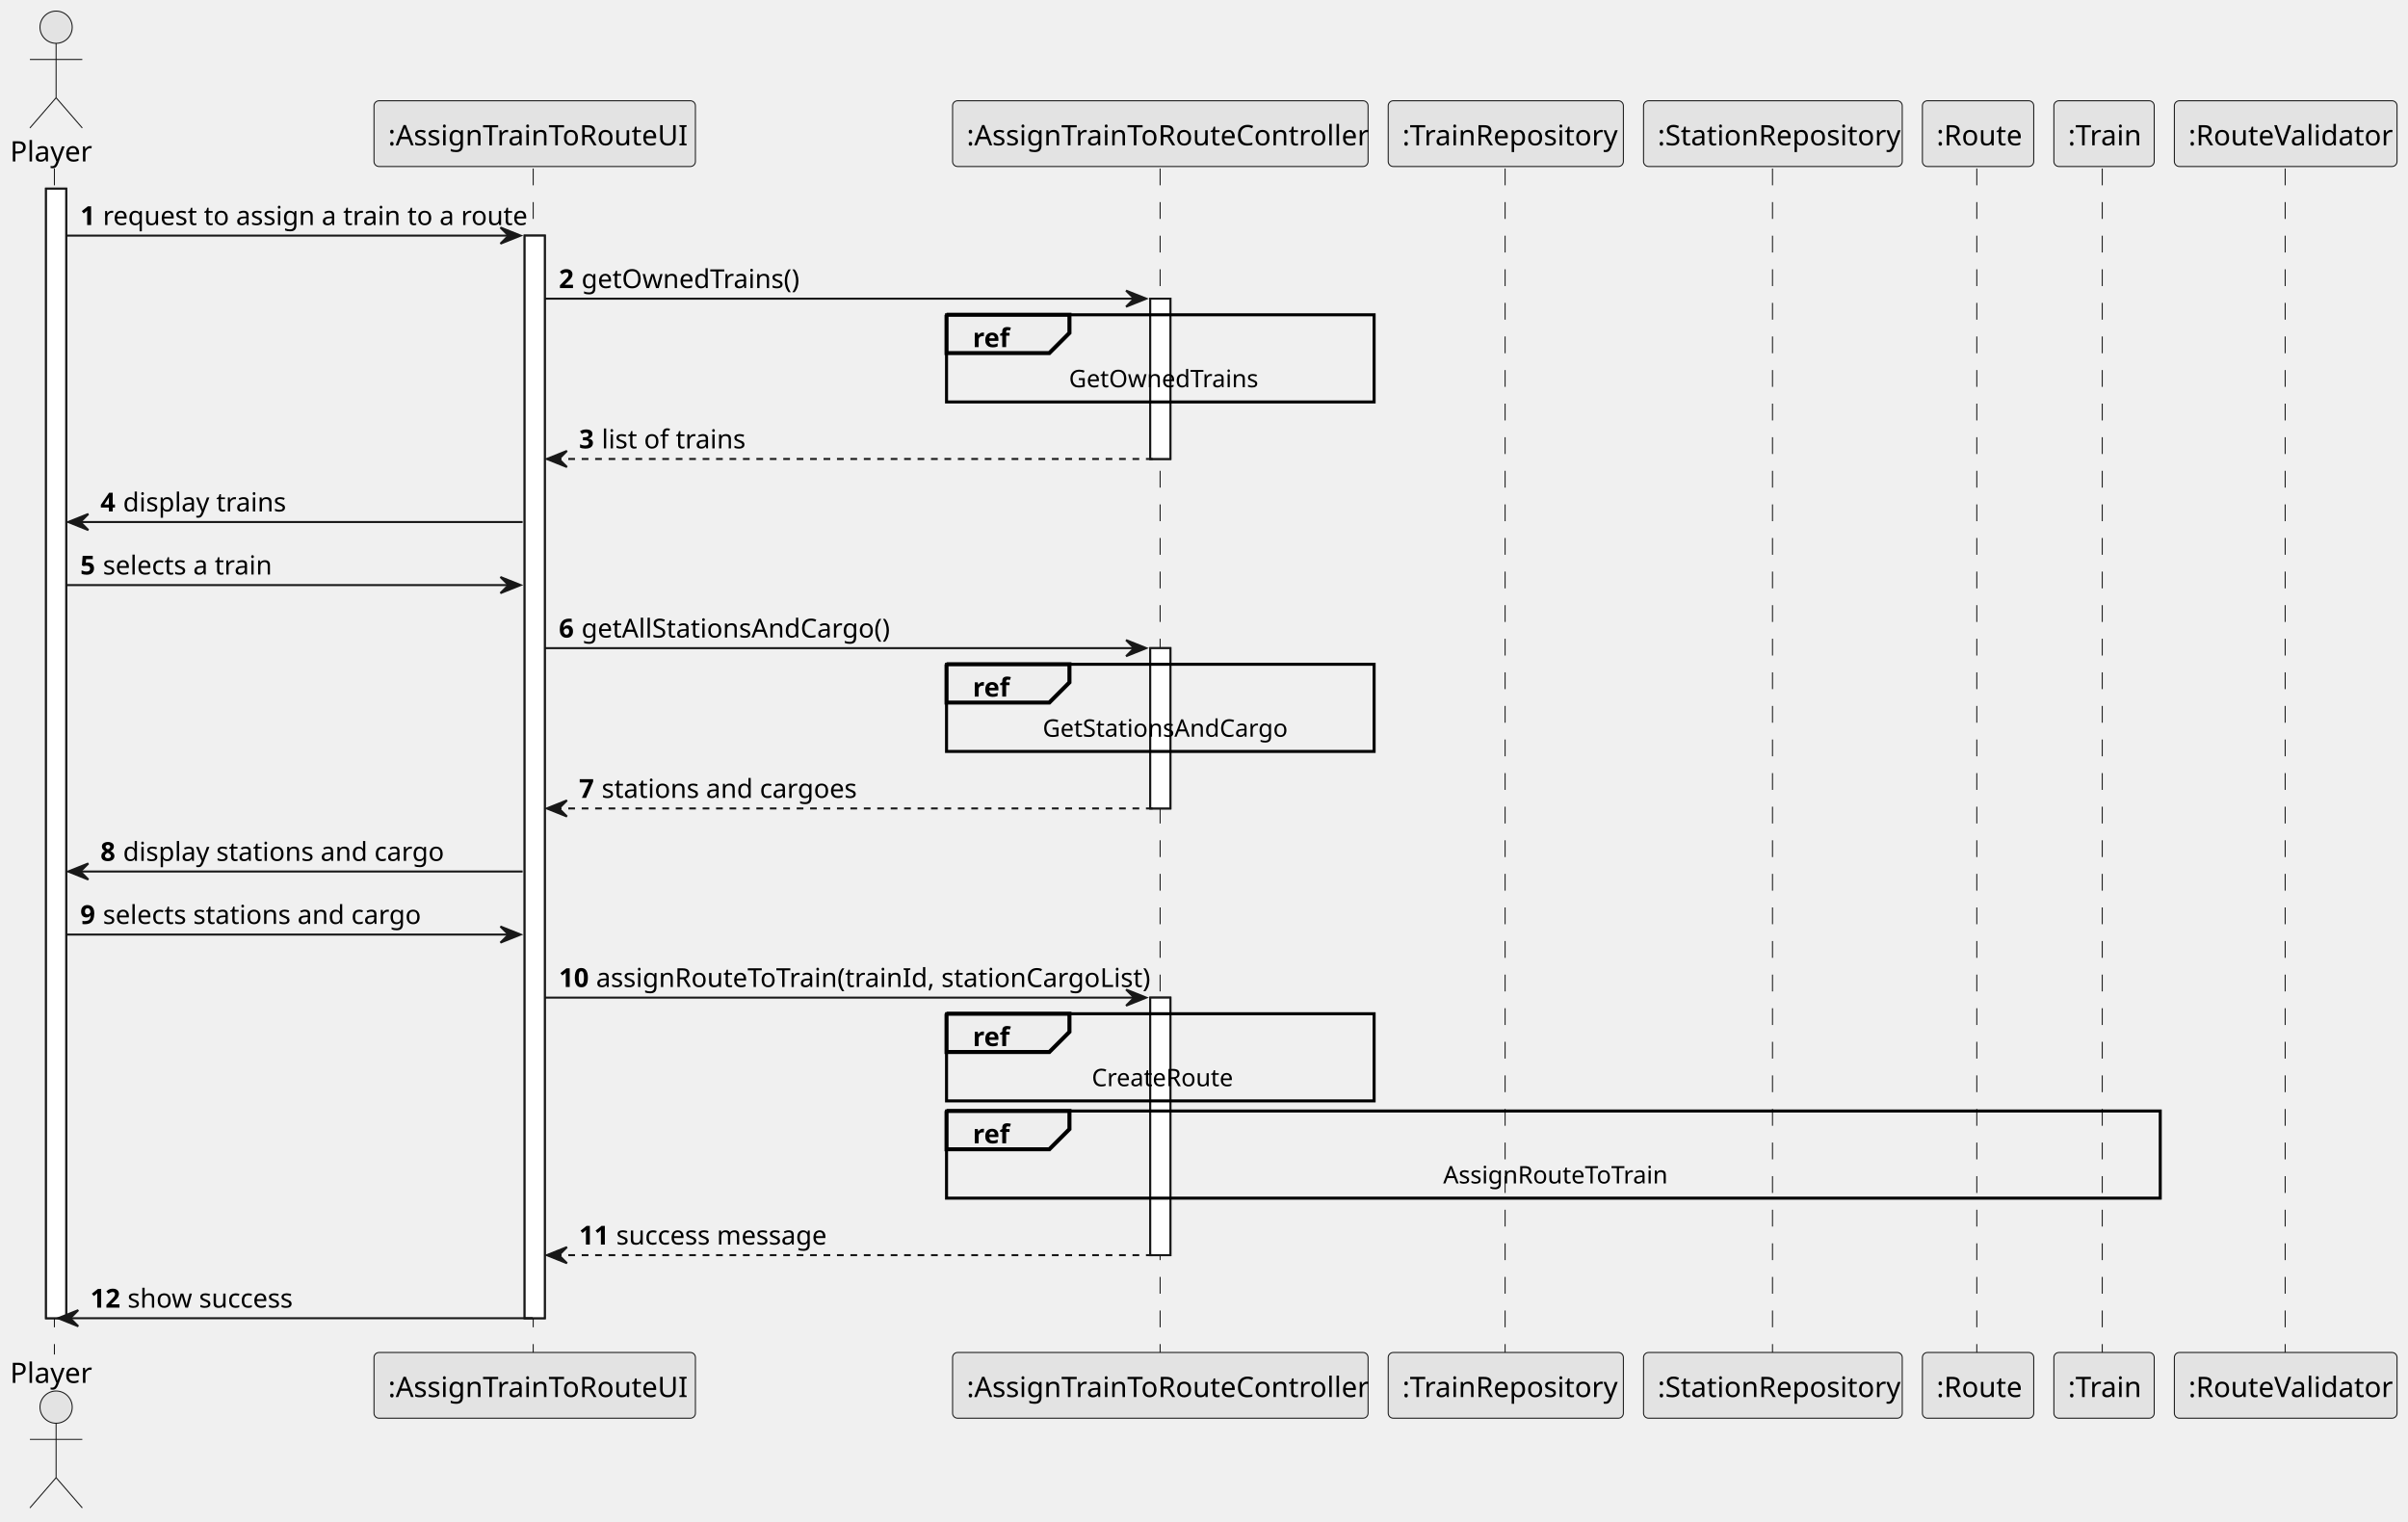
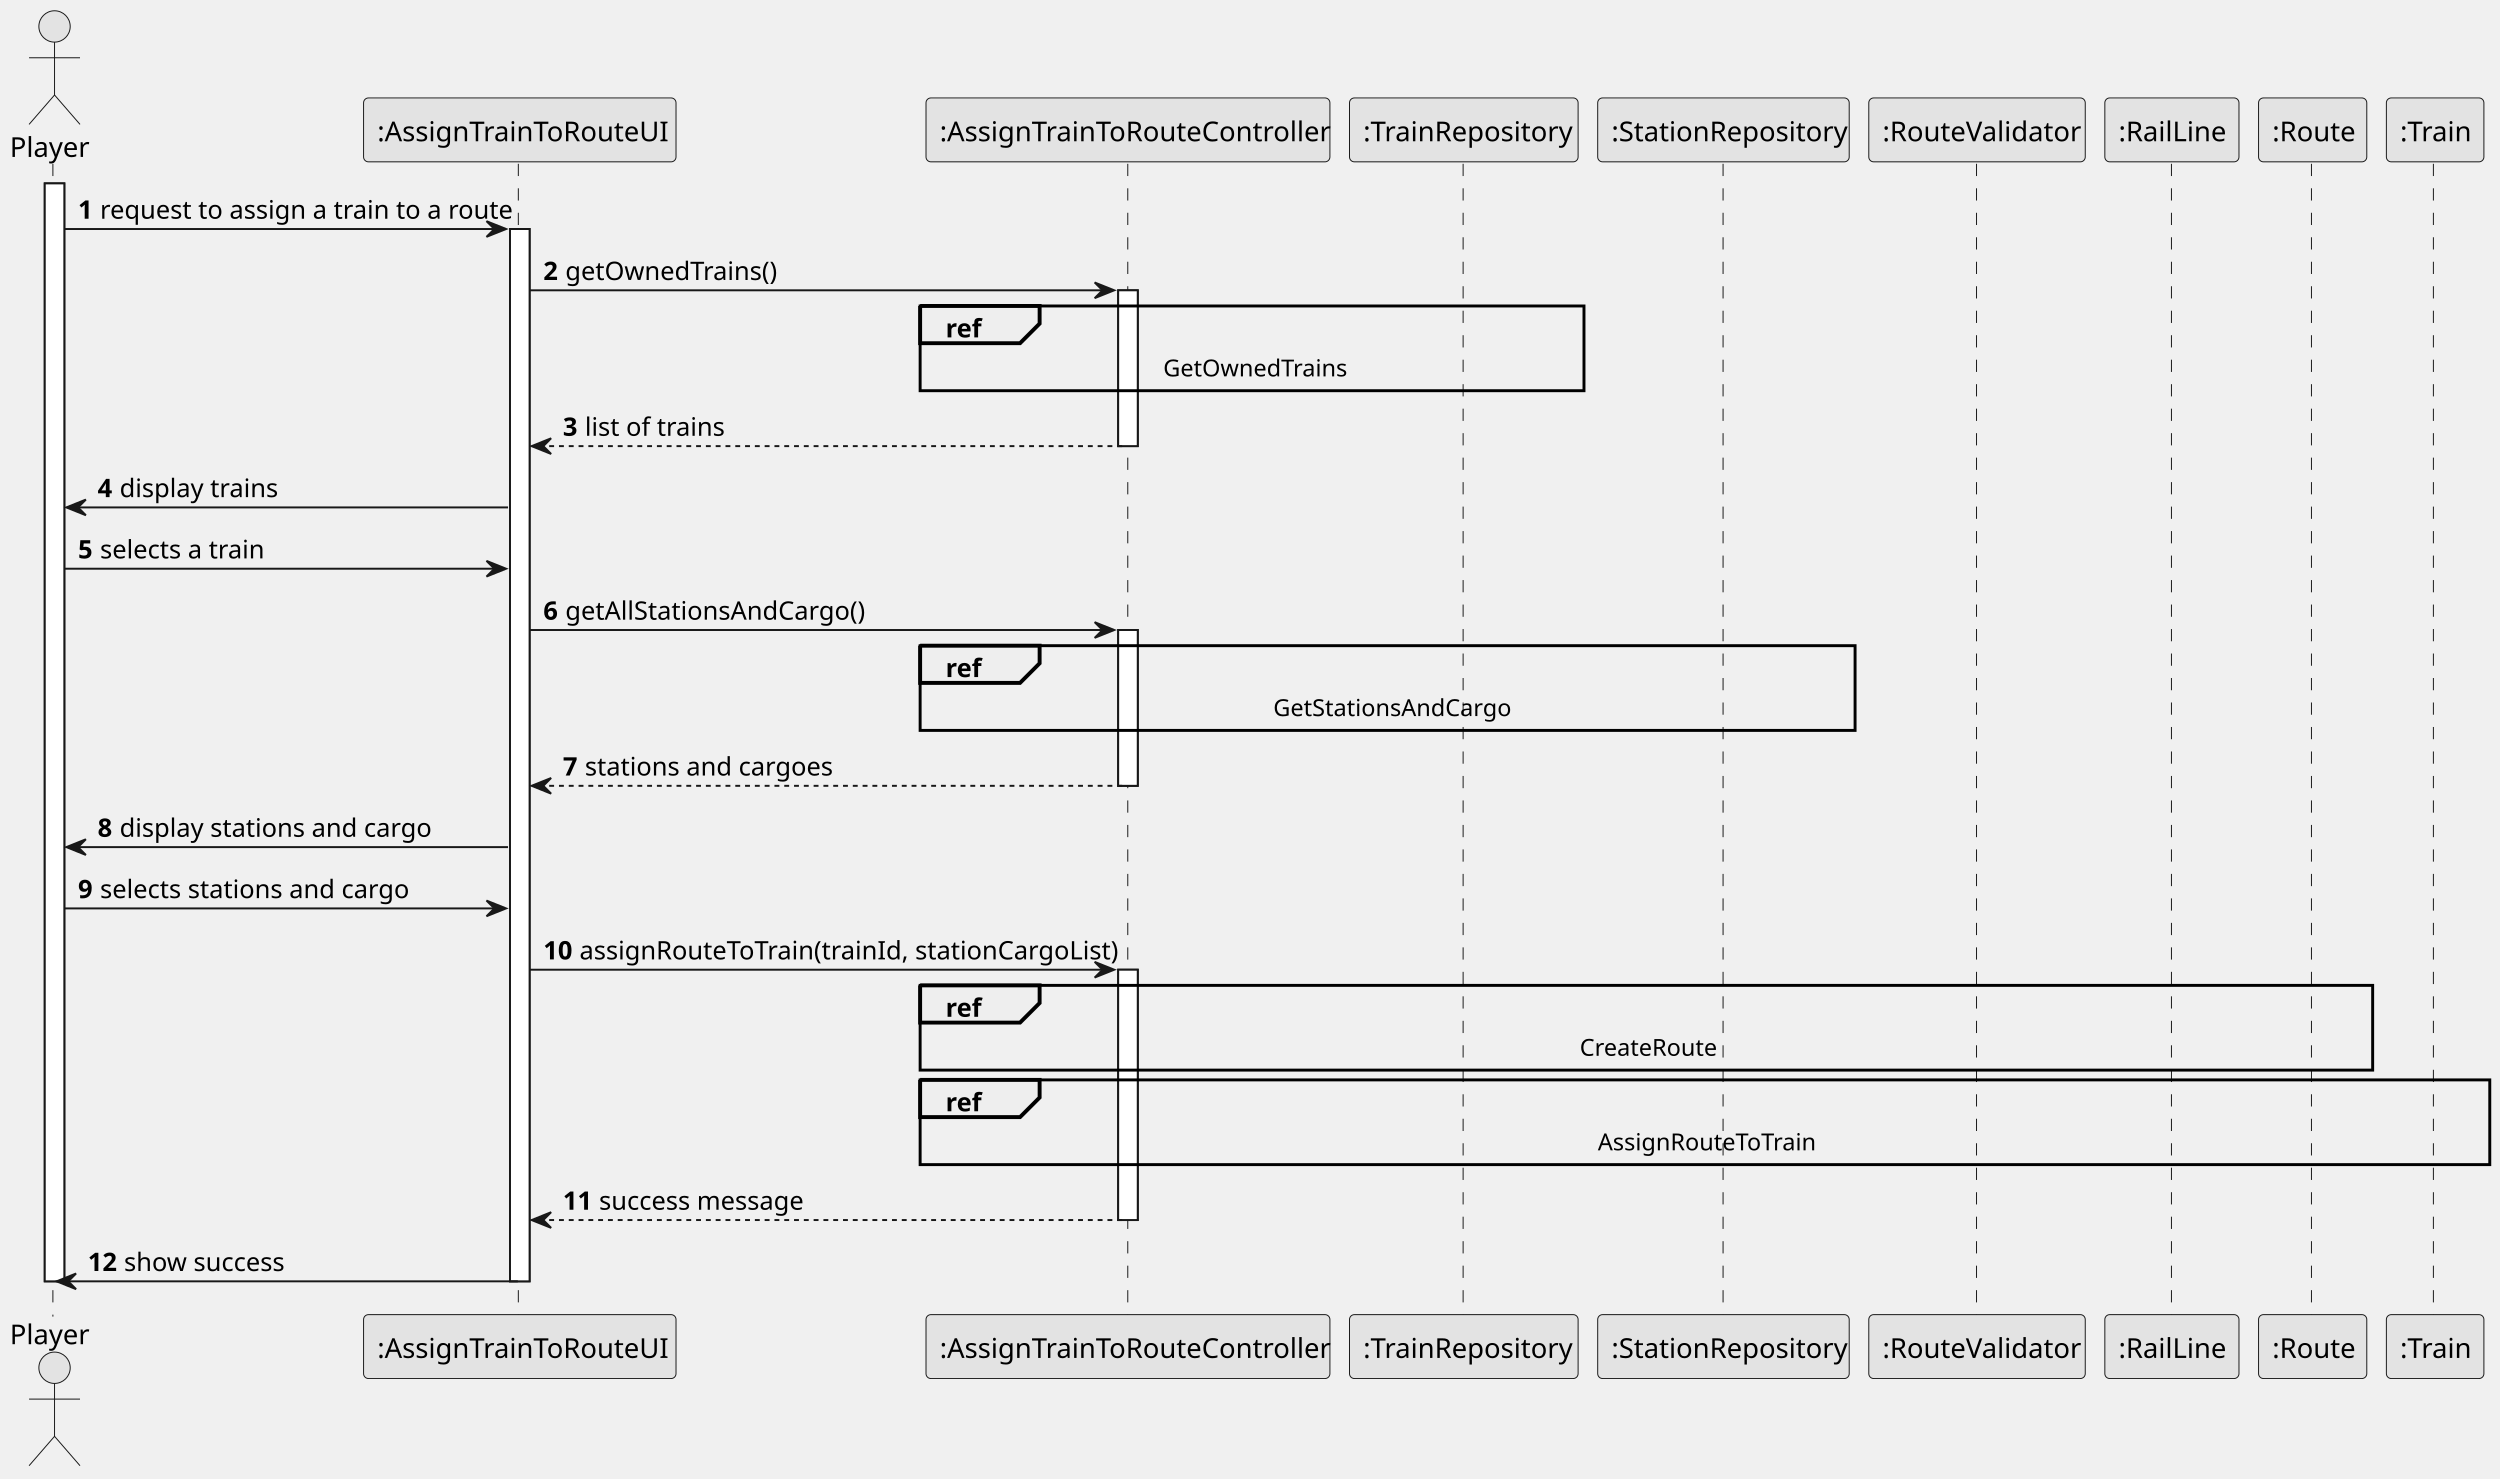
- <svg xmlns="http://www.w3.org/2000/svg" contentStyleType="text/css" height="453px" preserveAspectRatio="none" style="width:717px;height:453px;background:#FFFFFF;" version="1.1" viewBox="0 0 717 453" width="717px" zoomAndPan="magnify">
+ <svg xmlns="http://www.w3.org/2000/svg" contentStyleType="text/css" height="604px" preserveAspectRatio="none" style="width:1021px;height:604px;background:#FFFFFF;" version="1.1" viewBox="0 0 1021 604" width="1021.6px" zoomAndPan="magnify">
  <defs />
  <g>
-     <rect fill="#FFFFFF" height="336.3" style="stroke:#181818;stroke-width:0.6;" width="6" x="13.705" y="56.173" />
-     <rect fill="#FFFFFF" height="322.325" style="stroke:#181818;stroke-width:0.6;" width="6" x="156.214" y="70.147" />
-     <rect fill="#FFFFFF" height="47.726" style="stroke:#181818;stroke-width:0.6;" width="6" x="342.495" y="88.922" />
-     <rect fill="#FFFFFF" height="47.726" style="stroke:#181818;stroke-width:0.6;" width="6" x="342.495" y="192.971" />
-     <rect fill="#FFFFFF" height="76.677" style="stroke:#181818;stroke-width:0.6;" width="6" x="342.495" y="297.021" />
-     <line style="stroke:#181818;stroke-width:0.3;stroke-dasharray:5.0,5.0;" x1="16.2" x2="16.2" y1="50.173" y2="403.273" />
-     <line style="stroke:#181818;stroke-width:0.3;stroke-dasharray:5.0,5.0;" x1="158.763" x2="158.763" y1="50.173" y2="403.273" />
-     <line style="stroke:#181818;stroke-width:0.3;stroke-dasharray:5.0,5.0;" x1="345.437" x2="345.437" y1="50.173" y2="403.273" />
-     <line style="stroke:#181818;stroke-width:0.3;stroke-dasharray:5.0,5.0;" x1="448.153" x2="448.153" y1="50.173" y2="403.273" />
-     <line style="stroke:#181818;stroke-width:0.3;stroke-dasharray:5.0,5.0;" x1="527.775" x2="527.775" y1="50.173" y2="403.273" />
-     <line style="stroke:#181818;stroke-width:0.3;stroke-dasharray:5.0,5.0;" x1="588.61" x2="588.61" y1="50.173" y2="403.273" />
-     <line style="stroke:#181818;stroke-width:0.3;stroke-dasharray:5.0,5.0;" x1="625.959" x2="625.959" y1="50.173" y2="403.273" />
-     <line style="stroke:#181818;stroke-width:0.3;stroke-dasharray:5.0,5.0;" x1="680.431" x2="680.431" y1="50.173" y2="403.273" />
-     <text fill="#000000" font-family="sans-serif" font-size="8.4" lengthAdjust="spacing" textLength="23.81" x="3" y="48.065">Player</text>
-     <ellipse cx="16.705" cy="8.1" fill="#E3E3E3" rx="4.8" ry="4.8" style="stroke:#181818;stroke-width:0.3;" />
-     <path d="M16.705,12.9 L16.705,29.1 M8.905,17.7 L24.505,17.7 M16.705,29.1 L8.905,38.1 M16.705,29.1 L24.505,38.1 " fill="none" style="stroke:#181818;stroke-width:0.3;" />
-     <text fill="#000000" font-family="sans-serif" font-size="8.4" lengthAdjust="spacing" textLength="23.81" x="3" y="411.737">Player</text>
-     <ellipse cx="16.705" cy="418.945" fill="#E3E3E3" rx="4.8" ry="4.8" style="stroke:#181818;stroke-width:0.3;" />
-     <path d="M16.705,423.745 L16.705,439.945 M8.905,428.545 L24.505,428.545 M16.705,439.945 L8.905,448.945 M16.705,439.945 L24.505,448.945 " fill="none" style="stroke:#181818;stroke-width:0.3;" />
-     <rect fill="#E3E3E3" height="19.573" rx="1.5" ry="1.5" style="stroke:#181818;stroke-width:0.3;" width="95.702" x="111.363" y="30" />
-     <text fill="#000000" font-family="sans-serif" font-size="8.4" lengthAdjust="spacing" textLength="87.302" x="115.563" y="43.264">:AssignTrainToRouteUI</text>
-     <rect fill="#E3E3E3" height="19.573" rx="1.5" ry="1.5" style="stroke:#181818;stroke-width:0.3;" width="95.702" x="111.363" y="402.673" />
-     <text fill="#000000" font-family="sans-serif" font-size="8.4" lengthAdjust="spacing" textLength="87.302" x="115.563" y="415.937">:AssignTrainToRouteUI</text>
-     <rect fill="#E3E3E3" height="19.573" rx="1.5" ry="1.5" style="stroke:#181818;stroke-width:0.3;" width="123.715" x="283.637" y="30" />
-     <text fill="#000000" font-family="sans-serif" font-size="8.4" lengthAdjust="spacing" textLength="115.315" x="287.837" y="43.264">:AssignTrainToRouteController</text>
-     <rect fill="#E3E3E3" height="19.573" rx="1.5" ry="1.5" style="stroke:#181818;stroke-width:0.3;" width="123.715" x="283.637" y="402.673" />
-     <text fill="#000000" font-family="sans-serif" font-size="8.4" lengthAdjust="spacing" textLength="115.315" x="287.837" y="415.937">:AssignTrainToRouteController</text>
-     <rect fill="#E3E3E3" height="19.573" rx="1.5" ry="1.5" style="stroke:#181818;stroke-width:0.3;" width="70.022" x="413.353" y="30" />
-     <text fill="#000000" font-family="sans-serif" font-size="8.4" lengthAdjust="spacing" textLength="61.622" x="417.553" y="43.264">:TrainRepository</text>
-     <rect fill="#E3E3E3" height="19.573" rx="1.5" ry="1.5" style="stroke:#181818;stroke-width:0.3;" width="70.022" x="413.353" y="402.673" />
-     <text fill="#000000" font-family="sans-serif" font-size="8.4" lengthAdjust="spacing" textLength="61.622" x="417.553" y="415.937">:TrainRepository</text>
-     <rect fill="#E3E3E3" height="19.573" rx="1.5" ry="1.5" style="stroke:#181818;stroke-width:0.3;" width="77.035" x="489.375" y="30" />
-     <text fill="#000000" font-family="sans-serif" font-size="8.4" lengthAdjust="spacing" textLength="68.635" x="493.575" y="43.264">:StationRepository</text>
-     <rect fill="#E3E3E3" height="19.573" rx="1.5" ry="1.5" style="stroke:#181818;stroke-width:0.3;" width="77.035" x="489.375" y="402.673" />
-     <text fill="#000000" font-family="sans-serif" font-size="8.4" lengthAdjust="spacing" textLength="68.635" x="493.575" y="415.937">:StationRepository</text>
-     <rect fill="#E3E3E3" height="19.573" rx="1.5" ry="1.5" style="stroke:#181818;stroke-width:0.3;" width="33.149" x="572.41" y="30" />
-     <text fill="#000000" font-family="sans-serif" font-size="8.4" lengthAdjust="spacing" textLength="24.749" x="576.61" y="43.264">:Route</text>
-     <rect fill="#E3E3E3" height="19.573" rx="1.5" ry="1.5" style="stroke:#181818;stroke-width:0.3;" width="33.149" x="572.41" y="402.673" />
-     <text fill="#000000" font-family="sans-serif" font-size="8.4" lengthAdjust="spacing" textLength="24.749" x="576.61" y="415.937">:Route</text>
-     <rect fill="#E3E3E3" height="19.573" rx="1.5" ry="1.5" style="stroke:#181818;stroke-width:0.3;" width="29.872" x="611.559" y="30" />
-     <text fill="#000000" font-family="sans-serif" font-size="8.4" lengthAdjust="spacing" textLength="21.472" x="615.759" y="43.264">:Train</text>
-     <rect fill="#E3E3E3" height="19.573" rx="1.5" ry="1.5" style="stroke:#181818;stroke-width:0.3;" width="29.872" x="611.559" y="402.673" />
-     <text fill="#000000" font-family="sans-serif" font-size="8.4" lengthAdjust="spacing" textLength="21.472" x="615.759" y="415.937">:Train</text>
-     <rect fill="#E3E3E3" height="19.573" rx="1.5" ry="1.5" style="stroke:#181818;stroke-width:0.3;" width="66.302" x="647.431" y="30" />
-     <text fill="#000000" font-family="sans-serif" font-size="8.4" lengthAdjust="spacing" textLength="57.902" x="651.631" y="43.264">:RouteValidator</text>
-     <rect fill="#E3E3E3" height="19.573" rx="1.5" ry="1.5" style="stroke:#181818;stroke-width:0.3;" width="66.302" x="647.431" y="402.673" />
-     <text fill="#000000" font-family="sans-serif" font-size="8.4" lengthAdjust="spacing" textLength="57.902" x="651.631" y="415.937">:RouteValidator</text>
-     <rect fill="#FFFFFF" height="336.3" style="stroke:#181818;stroke-width:0.6;" width="6" x="13.705" y="56.173" />
-     <rect fill="#FFFFFF" height="322.325" style="stroke:#181818;stroke-width:0.6;" width="6" x="156.214" y="70.147" />
-     <rect fill="#FFFFFF" height="47.726" style="stroke:#181818;stroke-width:0.6;" width="6" x="342.495" y="88.922" />
-     <rect fill="#FFFFFF" height="47.726" style="stroke:#181818;stroke-width:0.6;" width="6" x="342.495" y="192.971" />
-     <rect fill="#FFFFFF" height="76.677" style="stroke:#181818;stroke-width:0.6;" width="6" x="342.495" y="297.021" />
-     <polygon fill="#181818" points="149.014,67.747,155.014,70.147,149.014,72.547,151.414,70.147" style="stroke:#181818;stroke-width:0.6;" />
-     <line style="stroke:#181818;stroke-width:0.6;" x1="19.705" x2="152.614" y1="70.147" y2="70.147" />
-     <text fill="#000000" font-family="sans-serif" font-size="7.8" font-weight="bold" lengthAdjust="spacing" textLength="4.338" x="23.905" y="66.99">1</text>
-     <text fill="#000000" font-family="sans-serif" font-size="7.8" lengthAdjust="spacing" textLength="118.371" x="30.643" y="66.99">request to assign a train to a route</text>
-     <polygon fill="#181818" points="335.295,86.522,341.295,88.922,335.295,91.322,337.695,88.922" style="stroke:#181818;stroke-width:0.6;" />
-     <line style="stroke:#181818;stroke-width:0.6;" x1="162.214" x2="338.895" y1="88.922" y2="88.922" />
-     <text fill="#000000" font-family="sans-serif" font-size="7.8" font-weight="bold" lengthAdjust="spacing" textLength="4.338" x="166.414" y="85.764">2</text>
-     <text fill="#000000" font-family="sans-serif" font-size="7.8" lengthAdjust="spacing" textLength="62.423" x="173.152" y="85.764">getOwnedTrains()</text>
-     <rect fill="none" height="25.951" style="stroke:#000000;stroke-width:0.9;" width="127.315" x="281.837" y="93.722" />
-     <path d="M281.837,93.722 L318.437,93.722 L318.437,99.122 L312.437,105.122 L281.837,105.122 L281.837,93.722 " fill="#EEEEEE" style="stroke:#000000;stroke-width:1.2;" />
-     <text fill="#000000" font-family="sans-serif" font-size="7.8" font-weight="bold" lengthAdjust="spacing" textLength="9.971" x="289.637" y="103.339">ref</text>
-     <text fill="#000000" font-family="sans-serif" font-size="7.2" lengthAdjust="spacing" textLength="54.422" x="318.284" y="115.291">GetOwnedTrains</text>
-     <polygon fill="#181818" points="168.814,134.248,162.814,136.648,168.814,139.048,166.414,136.648" style="stroke:#181818;stroke-width:0.6;" />
-     <line style="stroke:#181818;stroke-width:0.6;stroke-dasharray:2.0,2.0;" x1="165.214" x2="344.895" y1="136.648" y2="136.648" />
-     <text fill="#000000" font-family="sans-serif" font-size="7.8" font-weight="bold" lengthAdjust="spacing" textLength="4.338" x="172.414" y="133.49">3</text>
-     <text fill="#000000" font-family="sans-serif" font-size="7.8" lengthAdjust="spacing" textLength="39.446" x="179.152" y="133.49">list of trains</text>
-     <polygon fill="#181818" points="26.305,153.022,20.305,155.422,26.305,157.822,23.905,155.422" style="stroke:#181818;stroke-width:0.6;" />
-     <line style="stroke:#181818;stroke-width:0.6;" x1="22.705" x2="155.614" y1="155.422" y2="155.422" />
-     <text fill="#000000" font-family="sans-serif" font-size="7.8" font-weight="bold" lengthAdjust="spacing" textLength="4.338" x="29.905" y="152.265">4</text>
-     <text fill="#000000" font-family="sans-serif" font-size="7.8" lengthAdjust="spacing" textLength="45.52" x="36.643" y="152.265">display trains</text>
-     <polygon fill="#181818" points="149.014,171.797,155.014,174.197,149.014,176.597,151.414,174.197" style="stroke:#181818;stroke-width:0.6;" />
-     <line style="stroke:#181818;stroke-width:0.6;" x1="19.705" x2="152.614" y1="174.197" y2="174.197" />
-     <text fill="#000000" font-family="sans-serif" font-size="7.8" font-weight="bold" lengthAdjust="spacing" textLength="4.338" x="23.905" y="171.039">5</text>
-     <text fill="#000000" font-family="sans-serif" font-size="7.8" lengthAdjust="spacing" textLength="48.122" x="30.643" y="171.039">selects a train</text>
-     <polygon fill="#181818" points="335.295,190.571,341.295,192.971,335.295,195.371,337.695,192.971" style="stroke:#181818;stroke-width:0.6;" />
-     <line style="stroke:#181818;stroke-width:0.6;" x1="162.214" x2="338.895" y1="192.971" y2="192.971" />
-     <text fill="#000000" font-family="sans-serif" font-size="7.8" font-weight="bold" lengthAdjust="spacing" textLength="4.338" x="166.414" y="189.814">6</text>
-     <text fill="#000000" font-family="sans-serif" font-size="7.8" lengthAdjust="spacing" textLength="88.013" x="173.152" y="189.814">getAllStationsAndCargo()</text>
-     <rect fill="none" height="25.951" style="stroke:#000000;stroke-width:0.9;" width="127.315" x="281.837" y="197.772" />
-     <path d="M281.837,197.772 L318.437,197.772 L318.437,203.172 L312.437,209.172 L281.837,209.172 L281.837,197.772 " fill="#EEEEEE" style="stroke:#000000;stroke-width:1.2;" />
-     <text fill="#000000" font-family="sans-serif" font-size="7.8" font-weight="bold" lengthAdjust="spacing" textLength="9.971" x="289.637" y="207.388">ref</text>
-     <text fill="#000000" font-family="sans-serif" font-size="7.2" lengthAdjust="spacing" textLength="70.042" x="310.474" y="219.341">GetStationsAndCargo</text>
-     <polygon fill="#181818" points="168.814,238.297,162.814,240.697,168.814,243.097,166.414,240.697" style="stroke:#181818;stroke-width:0.6;" />
-     <line style="stroke:#181818;stroke-width:0.6;stroke-dasharray:2.0,2.0;" x1="165.214" x2="344.895" y1="240.697" y2="240.697" />
-     <text fill="#000000" font-family="sans-serif" font-size="7.8" font-weight="bold" lengthAdjust="spacing" textLength="4.338" x="172.414" y="237.54">7</text>
-     <text fill="#000000" font-family="sans-serif" font-size="7.8" lengthAdjust="spacing" textLength="71.979" x="179.152" y="237.54">stations and cargoes</text>
-     <polygon fill="#181818" points="26.305,257.072,20.305,259.472,26.305,261.872,23.905,259.472" style="stroke:#181818;stroke-width:0.6;" />
-     <line style="stroke:#181818;stroke-width:0.6;" x1="22.705" x2="155.614" y1="259.472" y2="259.472" />
-     <text fill="#000000" font-family="sans-serif" font-size="7.8" font-weight="bold" lengthAdjust="spacing" textLength="4.338" x="29.905" y="256.314">8</text>
-     <text fill="#000000" font-family="sans-serif" font-size="7.8" lengthAdjust="spacing" textLength="90.188" x="36.643" y="256.314">display stations and cargo</text>
-     <polygon fill="#181818" points="149.014,275.846,155.014,278.247,149.014,280.647,151.414,278.247" style="stroke:#181818;stroke-width:0.6;" />
-     <line style="stroke:#181818;stroke-width:0.6;" x1="19.705" x2="152.614" y1="278.247" y2="278.247" />
-     <text fill="#000000" font-family="sans-serif" font-size="7.8" font-weight="bold" lengthAdjust="spacing" textLength="4.338" x="23.905" y="275.089">9</text>
-     <text fill="#000000" font-family="sans-serif" font-size="7.8" lengthAdjust="spacing" textLength="90.184" x="30.643" y="275.089">selects stations and cargo</text>
-     <polygon fill="#181818" points="335.295,294.621,341.295,297.021,335.295,299.421,337.695,297.021" style="stroke:#181818;stroke-width:0.6;" />
-     <line style="stroke:#181818;stroke-width:0.6;" x1="162.214" x2="338.895" y1="297.021" y2="297.021" />
-     <text fill="#000000" font-family="sans-serif" font-size="7.8" font-weight="bold" lengthAdjust="spacing" textLength="8.676" x="166.414" y="293.863">10</text>
-     <text fill="#000000" font-family="sans-serif" font-size="7.8" lengthAdjust="spacing" textLength="157.805" x="177.49" y="293.863">assignRouteToTrain(trainId, stationCargoList)</text>
-     <rect fill="none" height="25.951" style="stroke:#000000;stroke-width:0.9;" width="127.315" x="281.837" y="301.821" />
-     <path d="M281.837,301.821 L318.437,301.821 L318.437,307.221 L312.437,313.221 L281.837,313.221 L281.837,301.821 " fill="#EEEEEE" style="stroke:#000000;stroke-width:1.2;" />
-     <text fill="#000000" font-family="sans-serif" font-size="7.8" font-weight="bold" lengthAdjust="spacing" textLength="9.971" x="289.637" y="311.438">ref</text>
-     <text fill="#000000" font-family="sans-serif" font-size="7.2" lengthAdjust="spacing" textLength="40.823" x="325.083" y="323.391">CreateRoute</text>
-     <rect fill="none" height="25.951" style="stroke:#000000;stroke-width:0.9;" width="361.393" x="281.837" y="330.772" />
-     <path d="M281.837,330.772 L318.437,330.772 L318.437,336.172 L312.437,342.172 L281.837,342.172 L281.837,330.772 " fill="#EEEEEE" style="stroke:#000000;stroke-width:1.2;" />
-     <text fill="#000000" font-family="sans-serif" font-size="7.8" font-weight="bold" lengthAdjust="spacing" textLength="9.971" x="289.637" y="340.389">ref</text>
-     <text fill="#000000" font-family="sans-serif" font-size="7.2" lengthAdjust="spacing" textLength="65.63" x="429.719" y="352.342">AssignRouteToTrain</text>
-     <polygon fill="#181818" points="168.814,371.298,162.814,373.698,168.814,376.098,166.414,373.698" style="stroke:#181818;stroke-width:0.6;" />
-     <line style="stroke:#181818;stroke-width:0.6;stroke-dasharray:2.0,2.0;" x1="165.214" x2="344.895" y1="373.698" y2="373.698" />
-     <text fill="#000000" font-family="sans-serif" font-size="7.8" font-weight="bold" lengthAdjust="spacing" textLength="8.676" x="172.414" y="370.54">11</text>
-     <text fill="#000000" font-family="sans-serif" font-size="7.8" lengthAdjust="spacing" textLength="61.992" x="183.49" y="370.54">success message</text>
-     <polygon fill="#181818" points="23.305,390.073,17.305,392.473,23.305,394.873,20.905,392.473" style="stroke:#181818;stroke-width:0.6;" />
-     <line style="stroke:#181818;stroke-width:0.6;" x1="19.705" x2="158.614" y1="392.473" y2="392.473" />
-     <text fill="#000000" font-family="sans-serif" font-size="7.8" font-weight="bold" lengthAdjust="spacing" textLength="8.676" x="26.905" y="389.315">12</text>
-     <text fill="#000000" font-family="sans-serif" font-size="7.8" lengthAdjust="spacing" textLength="48.552" x="37.981" y="389.315">show success</text>
+     <rect fill="#FFFFFF" height="448.4" style="stroke:#181818;stroke-width:0.8;" width="8" x="18.273" y="74.897" />
+     <rect fill="#FFFFFF" height="429.767" style="stroke:#181818;stroke-width:0.8;" width="8" x="208.285" y="93.53" />
+     <rect fill="#FFFFFF" height="63.634" style="stroke:#181818;stroke-width:0.8;" width="8" x="456.66" y="118.562" />
+     <rect fill="#FFFFFF" height="63.634" style="stroke:#181818;stroke-width:0.8;" width="8" x="456.66" y="257.295" />
+     <rect fill="#FFFFFF" height="102.236" style="stroke:#181818;stroke-width:0.8;" width="8" x="456.66" y="396.028" />
+     <line style="stroke:#181818;stroke-width:0.4;stroke-dasharray:5.0,5.0;" x1="21.6" x2="21.6" y1="66.897" y2="537.697" />
+     <line style="stroke:#181818;stroke-width:0.4;stroke-dasharray:5.0,5.0;" x1="211.684" x2="211.684" y1="66.897" y2="537.697" />
+     <line style="stroke:#181818;stroke-width:0.4;stroke-dasharray:5.0,5.0;" x1="460.583" x2="460.583" y1="66.897" y2="537.697" />
+     <line style="stroke:#181818;stroke-width:0.4;stroke-dasharray:5.0,5.0;" x1="597.537" x2="597.537" y1="66.897" y2="537.697" />
+     <line style="stroke:#181818;stroke-width:0.4;stroke-dasharray:5.0,5.0;" x1="703.7" x2="703.7" y1="66.897" y2="537.697" />
+     <line style="stroke:#181818;stroke-width:0.4;stroke-dasharray:5.0,5.0;" x1="807.214" x2="807.214" y1="66.897" y2="537.697" />
+     <line style="stroke:#181818;stroke-width:0.4;stroke-dasharray:5.0,5.0;" x1="886.816" x2="886.816" y1="66.897" y2="537.697" />
+     <line style="stroke:#181818;stroke-width:0.4;stroke-dasharray:5.0,5.0;" x1="943.996" x2="943.996" y1="66.897" y2="537.697" />
+     <line style="stroke:#181818;stroke-width:0.4;stroke-dasharray:5.0,5.0;" x1="993.795" x2="993.795" y1="66.897" y2="537.697" />
+     <text fill="#000000" font-family="sans-serif" font-size="11.2" lengthAdjust="spacing" textLength="31.746" x="4" y="64.086">Player</text>
+     <ellipse cx="22.273" cy="10.8" fill="#E3E3E3" rx="6.4" ry="6.4" style="stroke:#181818;stroke-width:0.4;" />
+     <path d="M22.273,17.2 L22.273,38.8 M11.873,23.6 L32.673,23.6 M22.273,38.8 L11.873,50.8 M22.273,38.8 L32.673,50.8 " fill="none" style="stroke:#181818;stroke-width:0.4;" />
+     <text fill="#000000" font-family="sans-serif" font-size="11.2" lengthAdjust="spacing" textLength="31.746" x="4" y="548.983">Player</text>
+     <ellipse cx="22.273" cy="558.594" fill="#E3E3E3" rx="6.4" ry="6.4" style="stroke:#181818;stroke-width:0.4;" />
+     <path d="M22.273,564.994 L22.273,586.594 M11.873,571.394 L32.673,571.394 M22.273,586.594 L11.873,598.594 M22.273,586.594 L32.673,598.594 " fill="none" style="stroke:#181818;stroke-width:0.4;" />
+     <rect fill="#E3E3E3" height="26.097" rx="2" ry="2" style="stroke:#181818;stroke-width:0.4;" width="127.602" x="148.484" y="40" />
+     <text fill="#000000" font-family="sans-serif" font-size="11.2" lengthAdjust="spacing" textLength="116.402" x="154.084" y="57.686">:AssignTrainToRouteUI</text>
+     <rect fill="#E3E3E3" height="26.097" rx="2" ry="2" style="stroke:#181818;stroke-width:0.4;" width="127.602" x="148.484" y="536.897" />
+     <text fill="#000000" font-family="sans-serif" font-size="11.2" lengthAdjust="spacing" textLength="116.402" x="154.084" y="554.583">:AssignTrainToRouteUI</text>
+     <rect fill="#E3E3E3" height="26.097" rx="2" ry="2" style="stroke:#181818;stroke-width:0.4;" width="164.954" x="378.183" y="40" />
+     <text fill="#000000" font-family="sans-serif" font-size="11.2" lengthAdjust="spacing" textLength="153.754" x="383.783" y="57.686">:AssignTrainToRouteController</text>
+     <rect fill="#E3E3E3" height="26.097" rx="2" ry="2" style="stroke:#181818;stroke-width:0.4;" width="164.954" x="378.183" y="536.897" />
+     <text fill="#000000" font-family="sans-serif" font-size="11.2" lengthAdjust="spacing" textLength="153.754" x="383.783" y="554.583">:AssignTrainToRouteController</text>
+     <rect fill="#E3E3E3" height="26.097" rx="2" ry="2" style="stroke:#181818;stroke-width:0.4;" width="93.362" x="551.137" y="40" />
+     <text fill="#000000" font-family="sans-serif" font-size="11.2" lengthAdjust="spacing" textLength="82.162" x="556.737" y="57.686">:TrainRepository</text>
+     <rect fill="#E3E3E3" height="26.097" rx="2" ry="2" style="stroke:#181818;stroke-width:0.4;" width="93.362" x="551.137" y="536.897" />
+     <text fill="#000000" font-family="sans-serif" font-size="11.2" lengthAdjust="spacing" textLength="82.162" x="556.737" y="554.583">:TrainRepository</text>
+     <rect fill="#E3E3E3" height="26.097" rx="2" ry="2" style="stroke:#181818;stroke-width:0.4;" width="102.714" x="652.5" y="40" />
+     <text fill="#000000" font-family="sans-serif" font-size="11.2" lengthAdjust="spacing" textLength="91.514" x="658.1" y="57.686">:StationRepository</text>
+     <rect fill="#E3E3E3" height="26.097" rx="2" ry="2" style="stroke:#181818;stroke-width:0.4;" width="102.714" x="652.5" y="536.897" />
+     <text fill="#000000" font-family="sans-serif" font-size="11.2" lengthAdjust="spacing" textLength="91.514" x="658.1" y="554.583">:StationRepository</text>
+     <rect fill="#E3E3E3" height="26.097" rx="2" ry="2" style="stroke:#181818;stroke-width:0.4;" width="88.402" x="763.214" y="40" />
+     <text fill="#000000" font-family="sans-serif" font-size="11.2" lengthAdjust="spacing" textLength="77.202" x="768.814" y="57.686">:RouteValidator</text>
+     <rect fill="#E3E3E3" height="26.097" rx="2" ry="2" style="stroke:#181818;stroke-width:0.4;" width="88.402" x="763.214" y="536.897" />
+     <text fill="#000000" font-family="sans-serif" font-size="11.2" lengthAdjust="spacing" textLength="77.202" x="768.814" y="554.583">:RouteValidator</text>
+     <rect fill="#E3E3E3" height="26.097" rx="2" ry="2" style="stroke:#181818;stroke-width:0.4;" width="54.781" x="859.616" y="40" />
+     <text fill="#000000" font-family="sans-serif" font-size="11.2" lengthAdjust="spacing" textLength="43.581" x="865.216" y="57.686">:RailLine</text>
+     <rect fill="#E3E3E3" height="26.097" rx="2" ry="2" style="stroke:#181818;stroke-width:0.4;" width="54.781" x="859.616" y="536.897" />
+     <text fill="#000000" font-family="sans-serif" font-size="11.2" lengthAdjust="spacing" textLength="43.581" x="865.216" y="554.583">:RailLine</text>
+     <rect fill="#E3E3E3" height="26.097" rx="2" ry="2" style="stroke:#181818;stroke-width:0.4;" width="44.198" x="922.396" y="40" />
+     <text fill="#000000" font-family="sans-serif" font-size="11.2" lengthAdjust="spacing" textLength="32.998" x="927.996" y="57.686">:Route</text>
+     <rect fill="#E3E3E3" height="26.097" rx="2" ry="2" style="stroke:#181818;stroke-width:0.4;" width="44.198" x="922.396" y="536.897" />
+     <text fill="#000000" font-family="sans-serif" font-size="11.2" lengthAdjust="spacing" textLength="32.998" x="927.996" y="554.583">:Route</text>
+     <rect fill="#E3E3E3" height="26.097" rx="2" ry="2" style="stroke:#181818;stroke-width:0.4;" width="39.829" x="974.595" y="40" />
+     <text fill="#000000" font-family="sans-serif" font-size="11.2" lengthAdjust="spacing" textLength="28.629" x="980.195" y="57.686">:Train</text>
+     <rect fill="#E3E3E3" height="26.097" rx="2" ry="2" style="stroke:#181818;stroke-width:0.4;" width="39.829" x="974.595" y="536.897" />
+     <text fill="#000000" font-family="sans-serif" font-size="11.2" lengthAdjust="spacing" textLength="28.629" x="980.195" y="554.583">:Train</text>
+     <rect fill="#FFFFFF" height="448.4" style="stroke:#181818;stroke-width:0.8;" width="8" x="18.273" y="74.897" />
+     <rect fill="#FFFFFF" height="429.767" style="stroke:#181818;stroke-width:0.8;" width="8" x="208.285" y="93.53" />
+     <rect fill="#FFFFFF" height="63.634" style="stroke:#181818;stroke-width:0.8;" width="8" x="456.66" y="118.562" />
+     <rect fill="#FFFFFF" height="63.634" style="stroke:#181818;stroke-width:0.8;" width="8" x="456.66" y="257.295" />
+     <rect fill="#FFFFFF" height="102.236" style="stroke:#181818;stroke-width:0.8;" width="8" x="456.66" y="396.028" />
+     <polygon fill="#181818" points="198.685,90.33,206.685,93.53,198.685,96.73,201.885,93.53" style="stroke:#181818;stroke-width:0.8;" />
+     <line style="stroke:#181818;stroke-width:0.8;" x1="26.273" x2="203.485" y1="93.53" y2="93.53" />
+     <text fill="#000000" font-family="sans-serif" font-size="10.4" font-weight="bold" lengthAdjust="spacing" textLength="5.784" x="31.873" y="89.32">1</text>
+     <text fill="#000000" font-family="sans-serif" font-size="10.4" lengthAdjust="spacing" textLength="157.828" x="40.857" y="89.32">request to assign a train to a route</text>
+     <polygon fill="#181818" points="447.06,115.362,455.06,118.562,447.06,121.763,450.26,118.562" style="stroke:#181818;stroke-width:0.8;" />
+     <line style="stroke:#181818;stroke-width:0.8;" x1="216.285" x2="451.86" y1="118.562" y2="118.562" />
+     <text fill="#000000" font-family="sans-serif" font-size="10.4" font-weight="bold" lengthAdjust="spacing" textLength="5.784" x="221.885" y="114.352">2</text>
+     <text fill="#000000" font-family="sans-serif" font-size="10.4" lengthAdjust="spacing" textLength="83.231" x="230.869" y="114.352">getOwnedTrains()</text>
+     <rect fill="none" height="34.602" style="stroke:#000000;stroke-width:1.2;" width="271.116" x="375.783" y="124.963" />
+     <path d="M375.783,124.963 L424.583,124.963 L424.583,132.162 L416.583,140.162 L375.783,140.162 L375.783,124.963 " fill="#EEEEEE" style="stroke:#000000;stroke-width:1.6;" />
+     <text fill="#000000" font-family="sans-serif" font-size="10.4" font-weight="bold" lengthAdjust="spacing" textLength="13.294" x="386.183" y="137.785">ref</text>
+     <text fill="#000000" font-family="sans-serif" font-size="9.6" lengthAdjust="spacing" textLength="72.562" x="475.06" y="153.722">GetOwnedTrains</text>
+     <polygon fill="#181818" points="225.085,178.997,217.085,182.197,225.085,185.397,221.885,182.197" style="stroke:#181818;stroke-width:0.8;" />
+     <line style="stroke:#181818;stroke-width:0.8;stroke-dasharray:2.0,2.0;" x1="220.285" x2="459.86" y1="182.197" y2="182.197" />
+     <text fill="#000000" font-family="sans-serif" font-size="10.4" font-weight="bold" lengthAdjust="spacing" textLength="5.784" x="229.885" y="177.987">3</text>
+     <text fill="#000000" font-family="sans-serif" font-size="10.4" lengthAdjust="spacing" textLength="52.594" x="238.869" y="177.987">list of trains</text>
+     <polygon fill="#181818" points="35.073,204.03,27.073,207.23,35.073,210.43,31.873,207.23" style="stroke:#181818;stroke-width:0.8;" />
+     <line style="stroke:#181818;stroke-width:0.8;" x1="30.273" x2="207.485" y1="207.23" y2="207.23" />
+     <text fill="#000000" font-family="sans-serif" font-size="10.4" font-weight="bold" lengthAdjust="spacing" textLength="5.784" x="39.873" y="203.019">4</text>
+     <text fill="#000000" font-family="sans-serif" font-size="10.4" lengthAdjust="spacing" textLength="60.694" x="48.857" y="203.019">display trains</text>
+     <polygon fill="#181818" points="198.685,229.062,206.685,232.262,198.685,235.463,201.885,232.262" style="stroke:#181818;stroke-width:0.8;" />
+     <line style="stroke:#181818;stroke-width:0.8;" x1="26.273" x2="203.485" y1="232.262" y2="232.262" />
+     <text fill="#000000" font-family="sans-serif" font-size="10.4" font-weight="bold" lengthAdjust="spacing" textLength="5.784" x="31.873" y="228.052">5</text>
+     <text fill="#000000" font-family="sans-serif" font-size="10.4" lengthAdjust="spacing" textLength="64.162" x="40.857" y="228.052">selects a train</text>
+     <polygon fill="#181818" points="447.06,254.095,455.06,257.295,447.06,260.495,450.26,257.295" style="stroke:#181818;stroke-width:0.8;" />
+     <line style="stroke:#181818;stroke-width:0.8;" x1="216.285" x2="451.86" y1="257.295" y2="257.295" />
+     <text fill="#000000" font-family="sans-serif" font-size="10.4" font-weight="bold" lengthAdjust="spacing" textLength="5.784" x="221.885" y="253.085">6</text>
+     <text fill="#000000" font-family="sans-serif" font-size="10.4" lengthAdjust="spacing" textLength="117.35" x="230.869" y="253.085">getAllStationsAndCargo()</text>
+     <rect fill="none" height="34.602" style="stroke:#000000;stroke-width:1.2;" width="381.83" x="375.783" y="263.695" />
+     <path d="M375.783,263.695 L424.583,263.695 L424.583,270.895 L416.583,278.895 L375.783,278.895 L375.783,263.695 " fill="#EEEEEE" style="stroke:#000000;stroke-width:1.6;" />
+     <text fill="#000000" font-family="sans-serif" font-size="10.4" font-weight="bold" lengthAdjust="spacing" textLength="13.294" x="386.183" y="276.518">ref</text>
+     <text fill="#000000" font-family="sans-serif" font-size="9.6" lengthAdjust="spacing" textLength="93.389" x="520.004" y="292.455">GetStationsAndCargo</text>
+     <polygon fill="#181818" points="225.085,317.73,217.085,320.93,225.085,324.13,221.885,320.93" style="stroke:#181818;stroke-width:0.8;" />
+     <line style="stroke:#181818;stroke-width:0.8;stroke-dasharray:2.0,2.0;" x1="220.285" x2="459.86" y1="320.93" y2="320.93" />
+     <text fill="#000000" font-family="sans-serif" font-size="10.4" font-weight="bold" lengthAdjust="spacing" textLength="5.784" x="229.885" y="316.719">7</text>
+     <text fill="#000000" font-family="sans-serif" font-size="10.4" lengthAdjust="spacing" textLength="95.972" x="238.869" y="316.719">stations and cargoes</text>
+     <polygon fill="#181818" points="35.073,342.762,27.073,345.962,35.073,349.163,31.873,345.962" style="stroke:#181818;stroke-width:0.8;" />
+     <line style="stroke:#181818;stroke-width:0.8;" x1="30.273" x2="207.485" y1="345.962" y2="345.962" />
+     <text fill="#000000" font-family="sans-serif" font-size="10.4" font-weight="bold" lengthAdjust="spacing" textLength="5.784" x="39.873" y="341.752">8</text>
+     <text fill="#000000" font-family="sans-serif" font-size="10.4" lengthAdjust="spacing" textLength="120.25" x="48.857" y="341.752">display stations and cargo</text>
+     <polygon fill="#181818" points="198.685,367.795,206.685,370.995,198.685,374.195,201.885,370.995" style="stroke:#181818;stroke-width:0.8;" />
+     <line style="stroke:#181818;stroke-width:0.8;" x1="26.273" x2="203.485" y1="370.995" y2="370.995" />
+     <text fill="#000000" font-family="sans-serif" font-size="10.4" font-weight="bold" lengthAdjust="spacing" textLength="5.784" x="31.873" y="366.785">9</text>
+     <text fill="#000000" font-family="sans-serif" font-size="10.4" lengthAdjust="spacing" textLength="120.245" x="40.857" y="366.785">selects stations and cargo</text>
+     <polygon fill="#181818" points="447.06,392.828,455.06,396.028,447.06,399.228,450.26,396.028" style="stroke:#181818;stroke-width:0.8;" />
+     <line style="stroke:#181818;stroke-width:0.8;" x1="216.285" x2="451.86" y1="396.028" y2="396.028" />
+     <text fill="#000000" font-family="sans-serif" font-size="10.4" font-weight="bold" lengthAdjust="spacing" textLength="11.568" x="221.885" y="391.818">10</text>
+     <text fill="#000000" font-family="sans-serif" font-size="10.4" lengthAdjust="spacing" textLength="210.407" x="236.653" y="391.818">assignRouteToTrain(trainId, stationCargoList)</text>
+     <rect fill="none" height="34.602" style="stroke:#000000;stroke-width:1.2;" width="593.212" x="375.783" y="402.428" />
+     <path d="M375.783,402.428 L424.583,402.428 L424.583,409.628 L416.583,417.628 L375.783,417.628 L375.783,402.428 " fill="#EEEEEE" style="stroke:#000000;stroke-width:1.6;" />
+     <text fill="#000000" font-family="sans-serif" font-size="10.4" font-weight="bold" lengthAdjust="spacing" textLength="13.294" x="386.183" y="415.251">ref</text>
+     <text fill="#000000" font-family="sans-serif" font-size="9.6" lengthAdjust="spacing" textLength="54.431" x="645.173" y="431.188">CreateRoute</text>
+     <rect fill="none" height="34.602" style="stroke:#000000;stroke-width:1.2;" width="641.041" x="375.783" y="441.03" />
+     <path d="M375.783,441.03 L424.583,441.03 L424.583,448.23 L416.583,456.23 L375.783,456.23 L375.783,441.03 " fill="#EEEEEE" style="stroke:#000000;stroke-width:1.6;" />
+     <text fill="#000000" font-family="sans-serif" font-size="10.4" font-weight="bold" lengthAdjust="spacing" textLength="13.294" x="386.183" y="453.852">ref</text>
+     <text fill="#000000" font-family="sans-serif" font-size="9.6" lengthAdjust="spacing" textLength="87.506" x="652.55" y="469.789">AssignRouteToTrain</text>
+     <polygon fill="#181818" points="225.085,495.064,217.085,498.264,225.085,501.464,221.885,498.264" style="stroke:#181818;stroke-width:0.8;" />
+     <line style="stroke:#181818;stroke-width:0.8;stroke-dasharray:2.0,2.0;" x1="220.285" x2="459.86" y1="498.264" y2="498.264" />
+     <text fill="#000000" font-family="sans-serif" font-size="10.4" font-weight="bold" lengthAdjust="spacing" textLength="11.568" x="229.885" y="494.054">11</text>
+     <text fill="#000000" font-family="sans-serif" font-size="10.4" lengthAdjust="spacing" textLength="82.657" x="244.653" y="494.054">success message</text>
+     <polygon fill="#181818" points="31.073,520.097,23.073,523.297,31.073,526.497,27.873,523.297" style="stroke:#181818;stroke-width:0.8;" />
+     <line style="stroke:#181818;stroke-width:0.8;" x1="26.273" x2="211.485" y1="523.297" y2="523.297" />
+     <text fill="#000000" font-family="sans-serif" font-size="10.4" font-weight="bold" lengthAdjust="spacing" textLength="11.568" x="35.873" y="519.087">12</text>
+     <text fill="#000000" font-family="sans-serif" font-size="10.4" lengthAdjust="spacing" textLength="64.736" x="50.641" y="519.087">show success</text>
  </g>
</svg>
